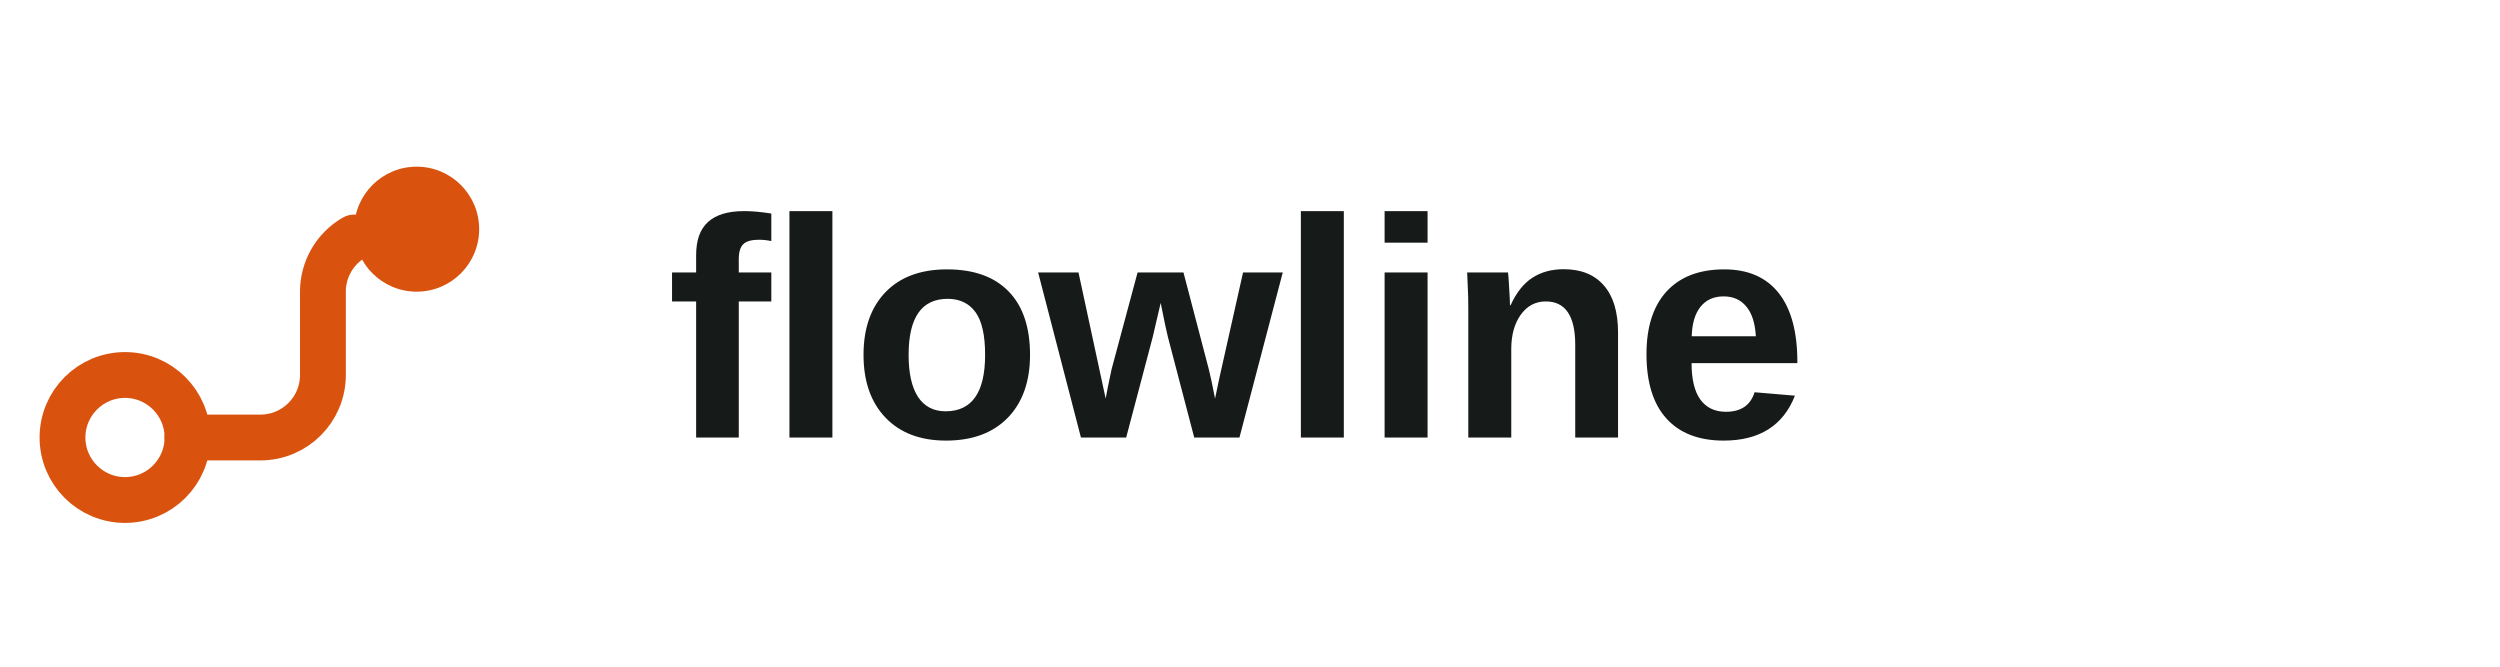
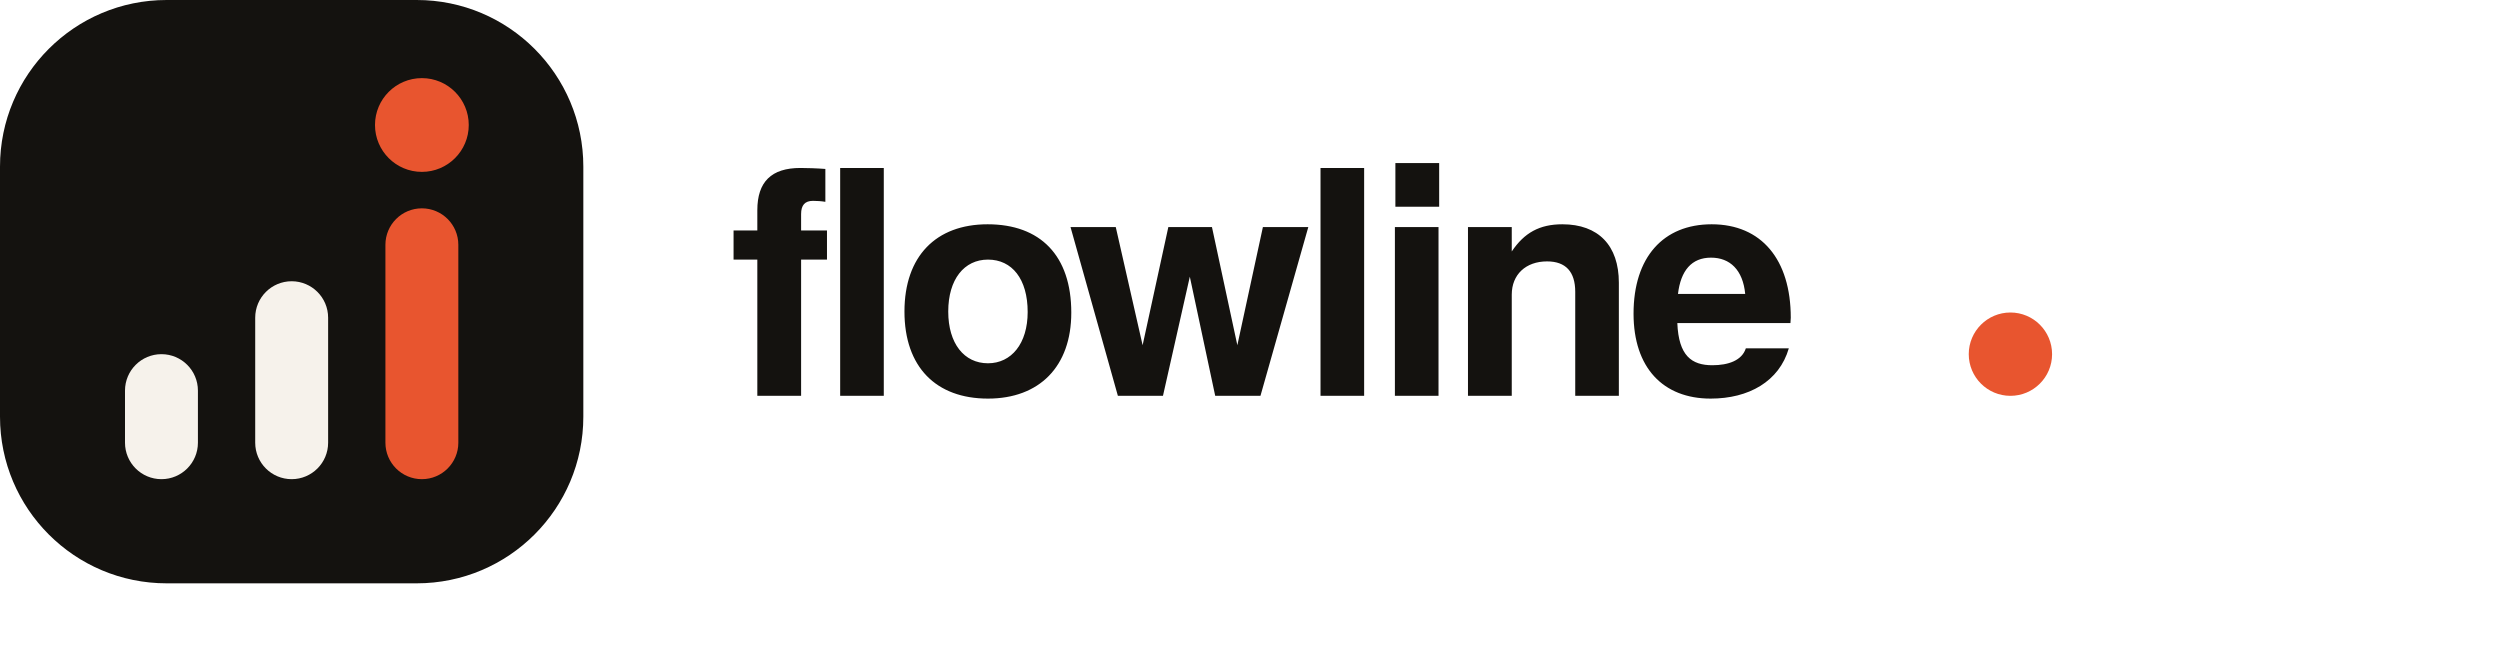
<svg xmlns="http://www.w3.org/2000/svg" viewBox="0 0 240 64" width="240" height="64" fill="none">
-   <g transform="translate(2 8) scale(2)">
-     <circle cx="5.0" cy="17.0" r="3.0" fill="none" stroke="#D9530F" stroke-width="2.2" />
-     <path d="M8 17h3.5a3 3 0 0 0 3-3v-4a3 3 0 0 1 1.5-2.6" fill="none" stroke="#D9530F" stroke-width="2.2" stroke-linecap="round" />
-     <circle cx="19.0" cy="7.0" r="3.0" fill="#D9530F" />
-   </g>
-   <text x="64" y="42" font-family="Archivo,'Helvetica Neue',Arial,sans-serif" font-size="30" font-weight="700" font-stretch="112%" letter-spacing="-0.3" textLength="150" lengthAdjust="spacingAndGlyphs" fill="#161A18">flowline</text>
+   <rect x="0" y="0" width="56.0" height="56.0" rx="16.0" fill="#14120F" />
+   <rect x="12.0" y="34.0" width="7.0" height="12.0" rx="3.5" fill="#F6F2EB" />
+   <rect x="24.5" y="27.0" width="7.0" height="19.0" rx="3.5" fill="#F6F2EB" />
+   <rect x="37.0" y="20.0" width="7.0" height="26.0" rx="3.5" fill="#E8552F" />
+   <circle cx="40.5" cy="12" r="4.5" fill="#E8552F" />
+   <text x="70" y="38" font-family="'Bricolage Grotesque','Helvetica Neue',sans-serif" font-size="30" font-weight="700" letter-spacing="-1.2" textLength="112" lengthAdjust="spacingAndGlyphs" fill="#14120F">flowline</text>
+   <circle cx="193" cy="34" r="4" fill="#E8552F" />
</svg>
